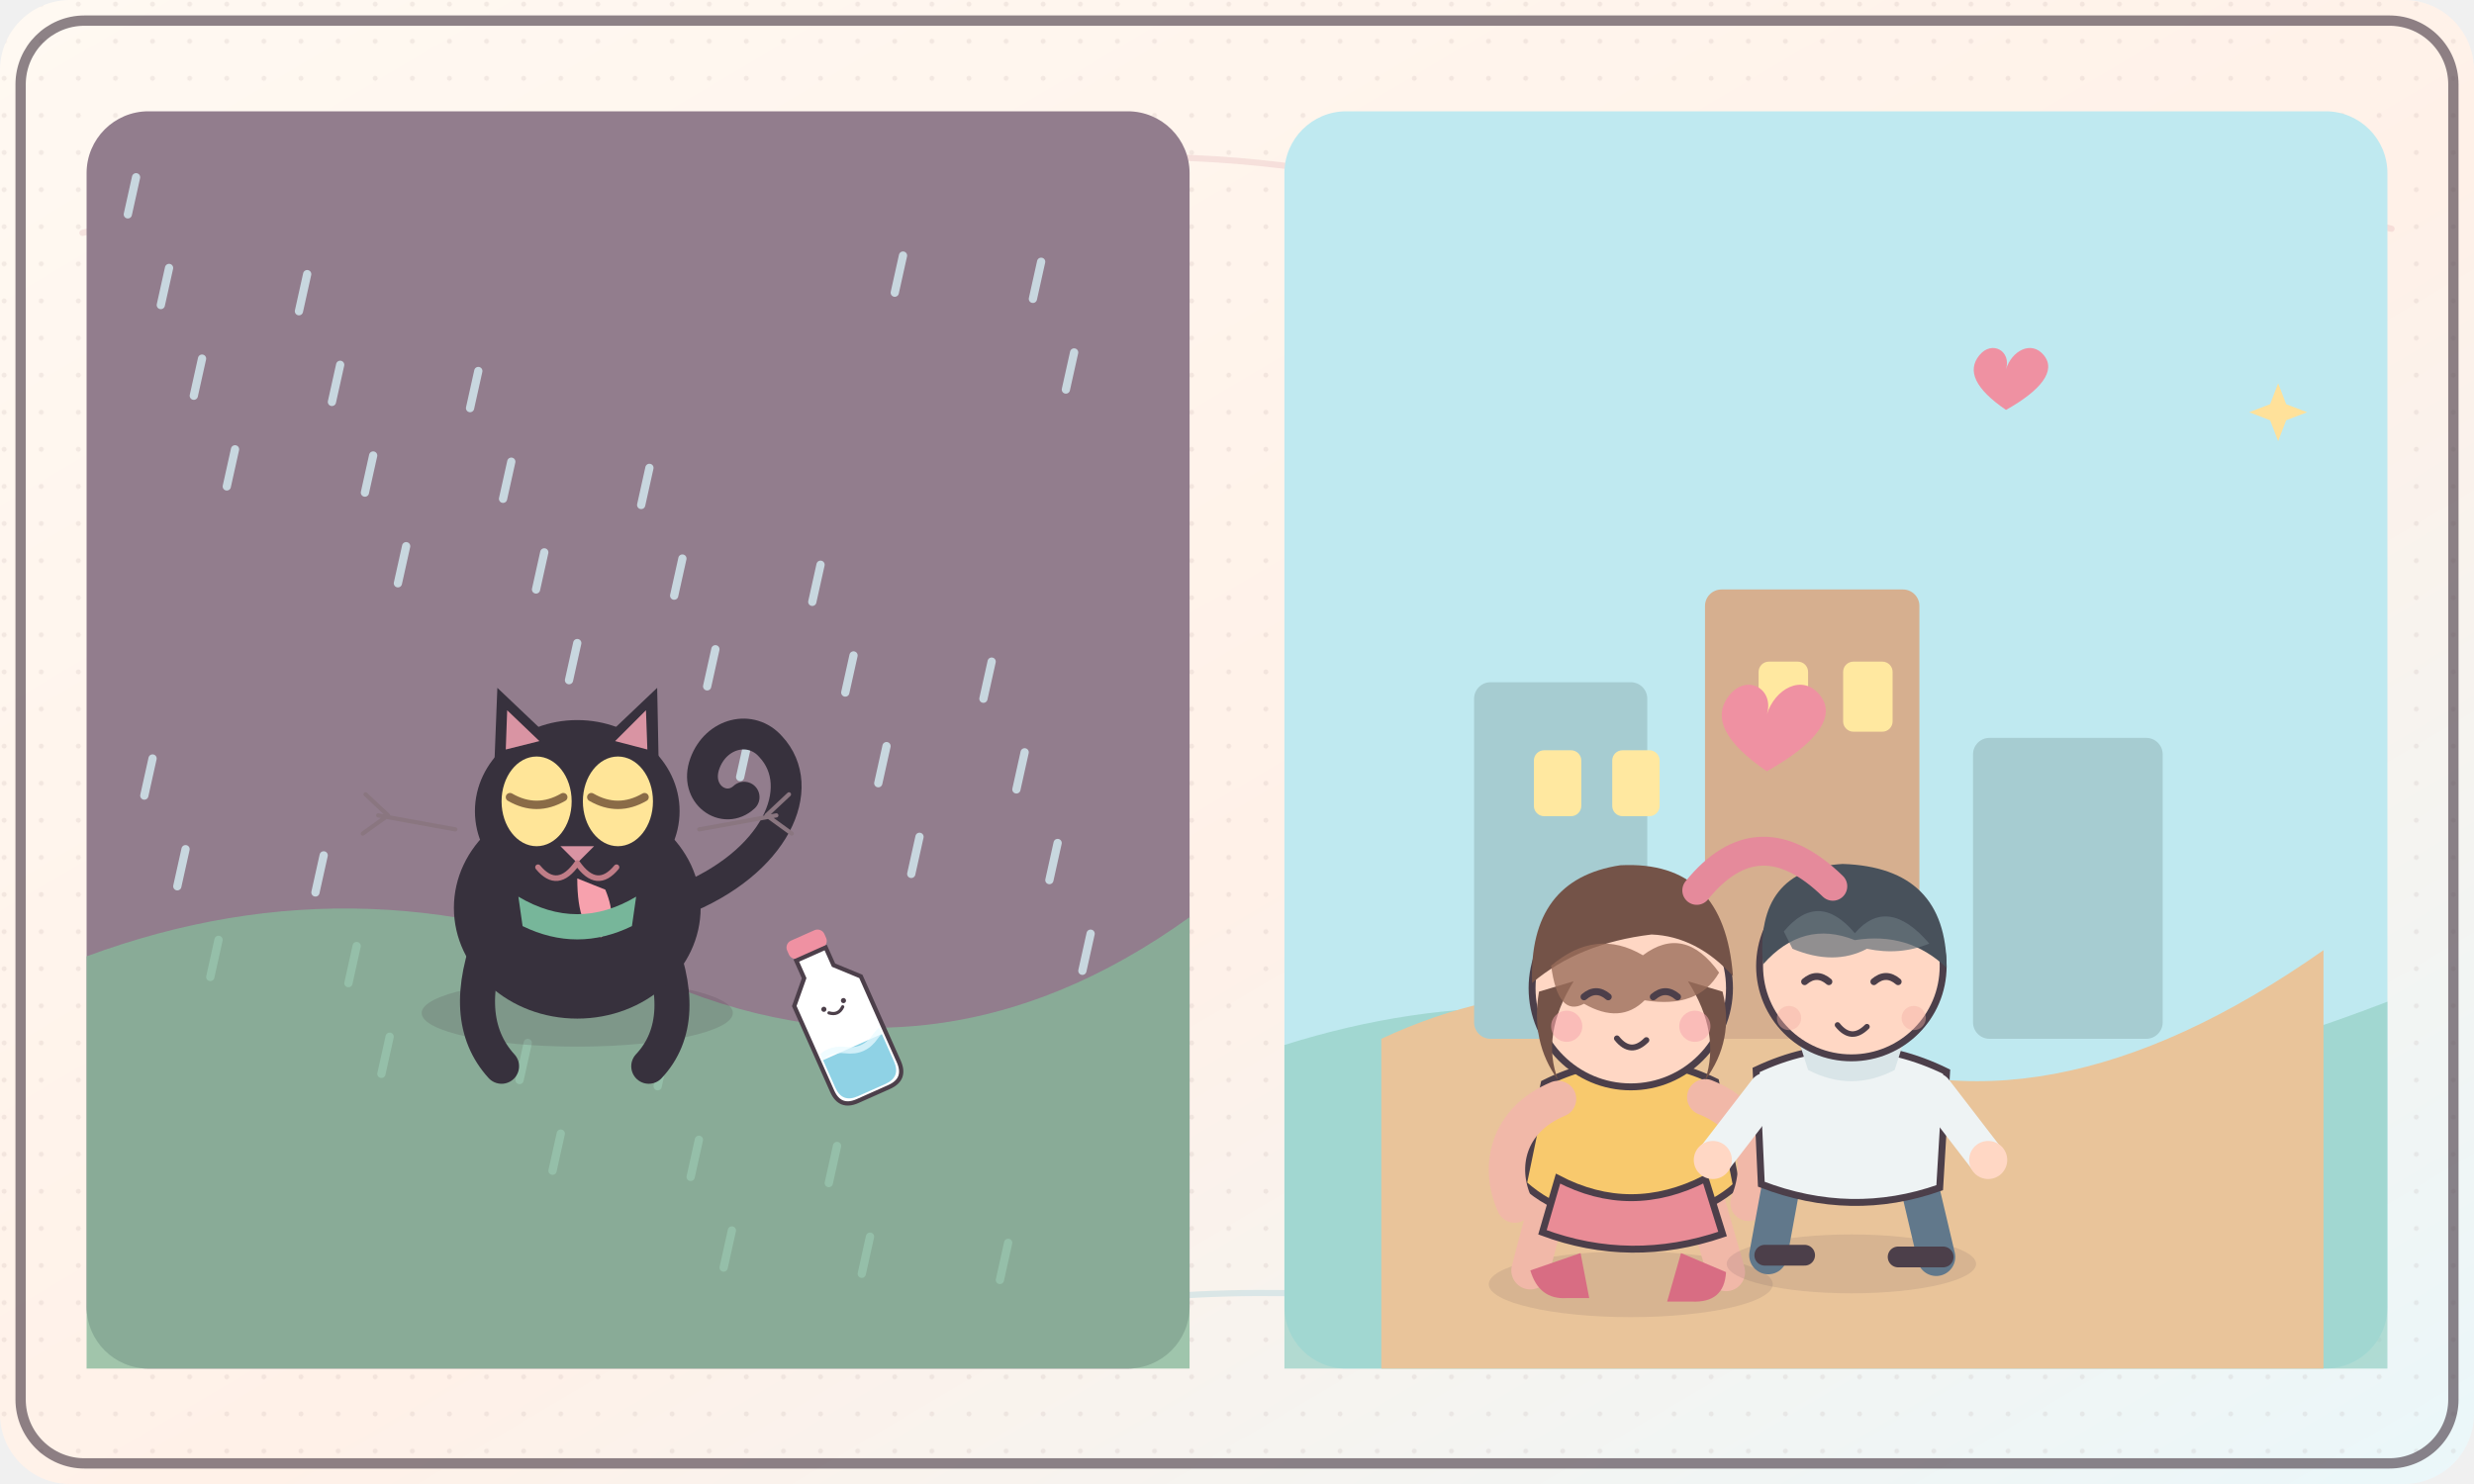
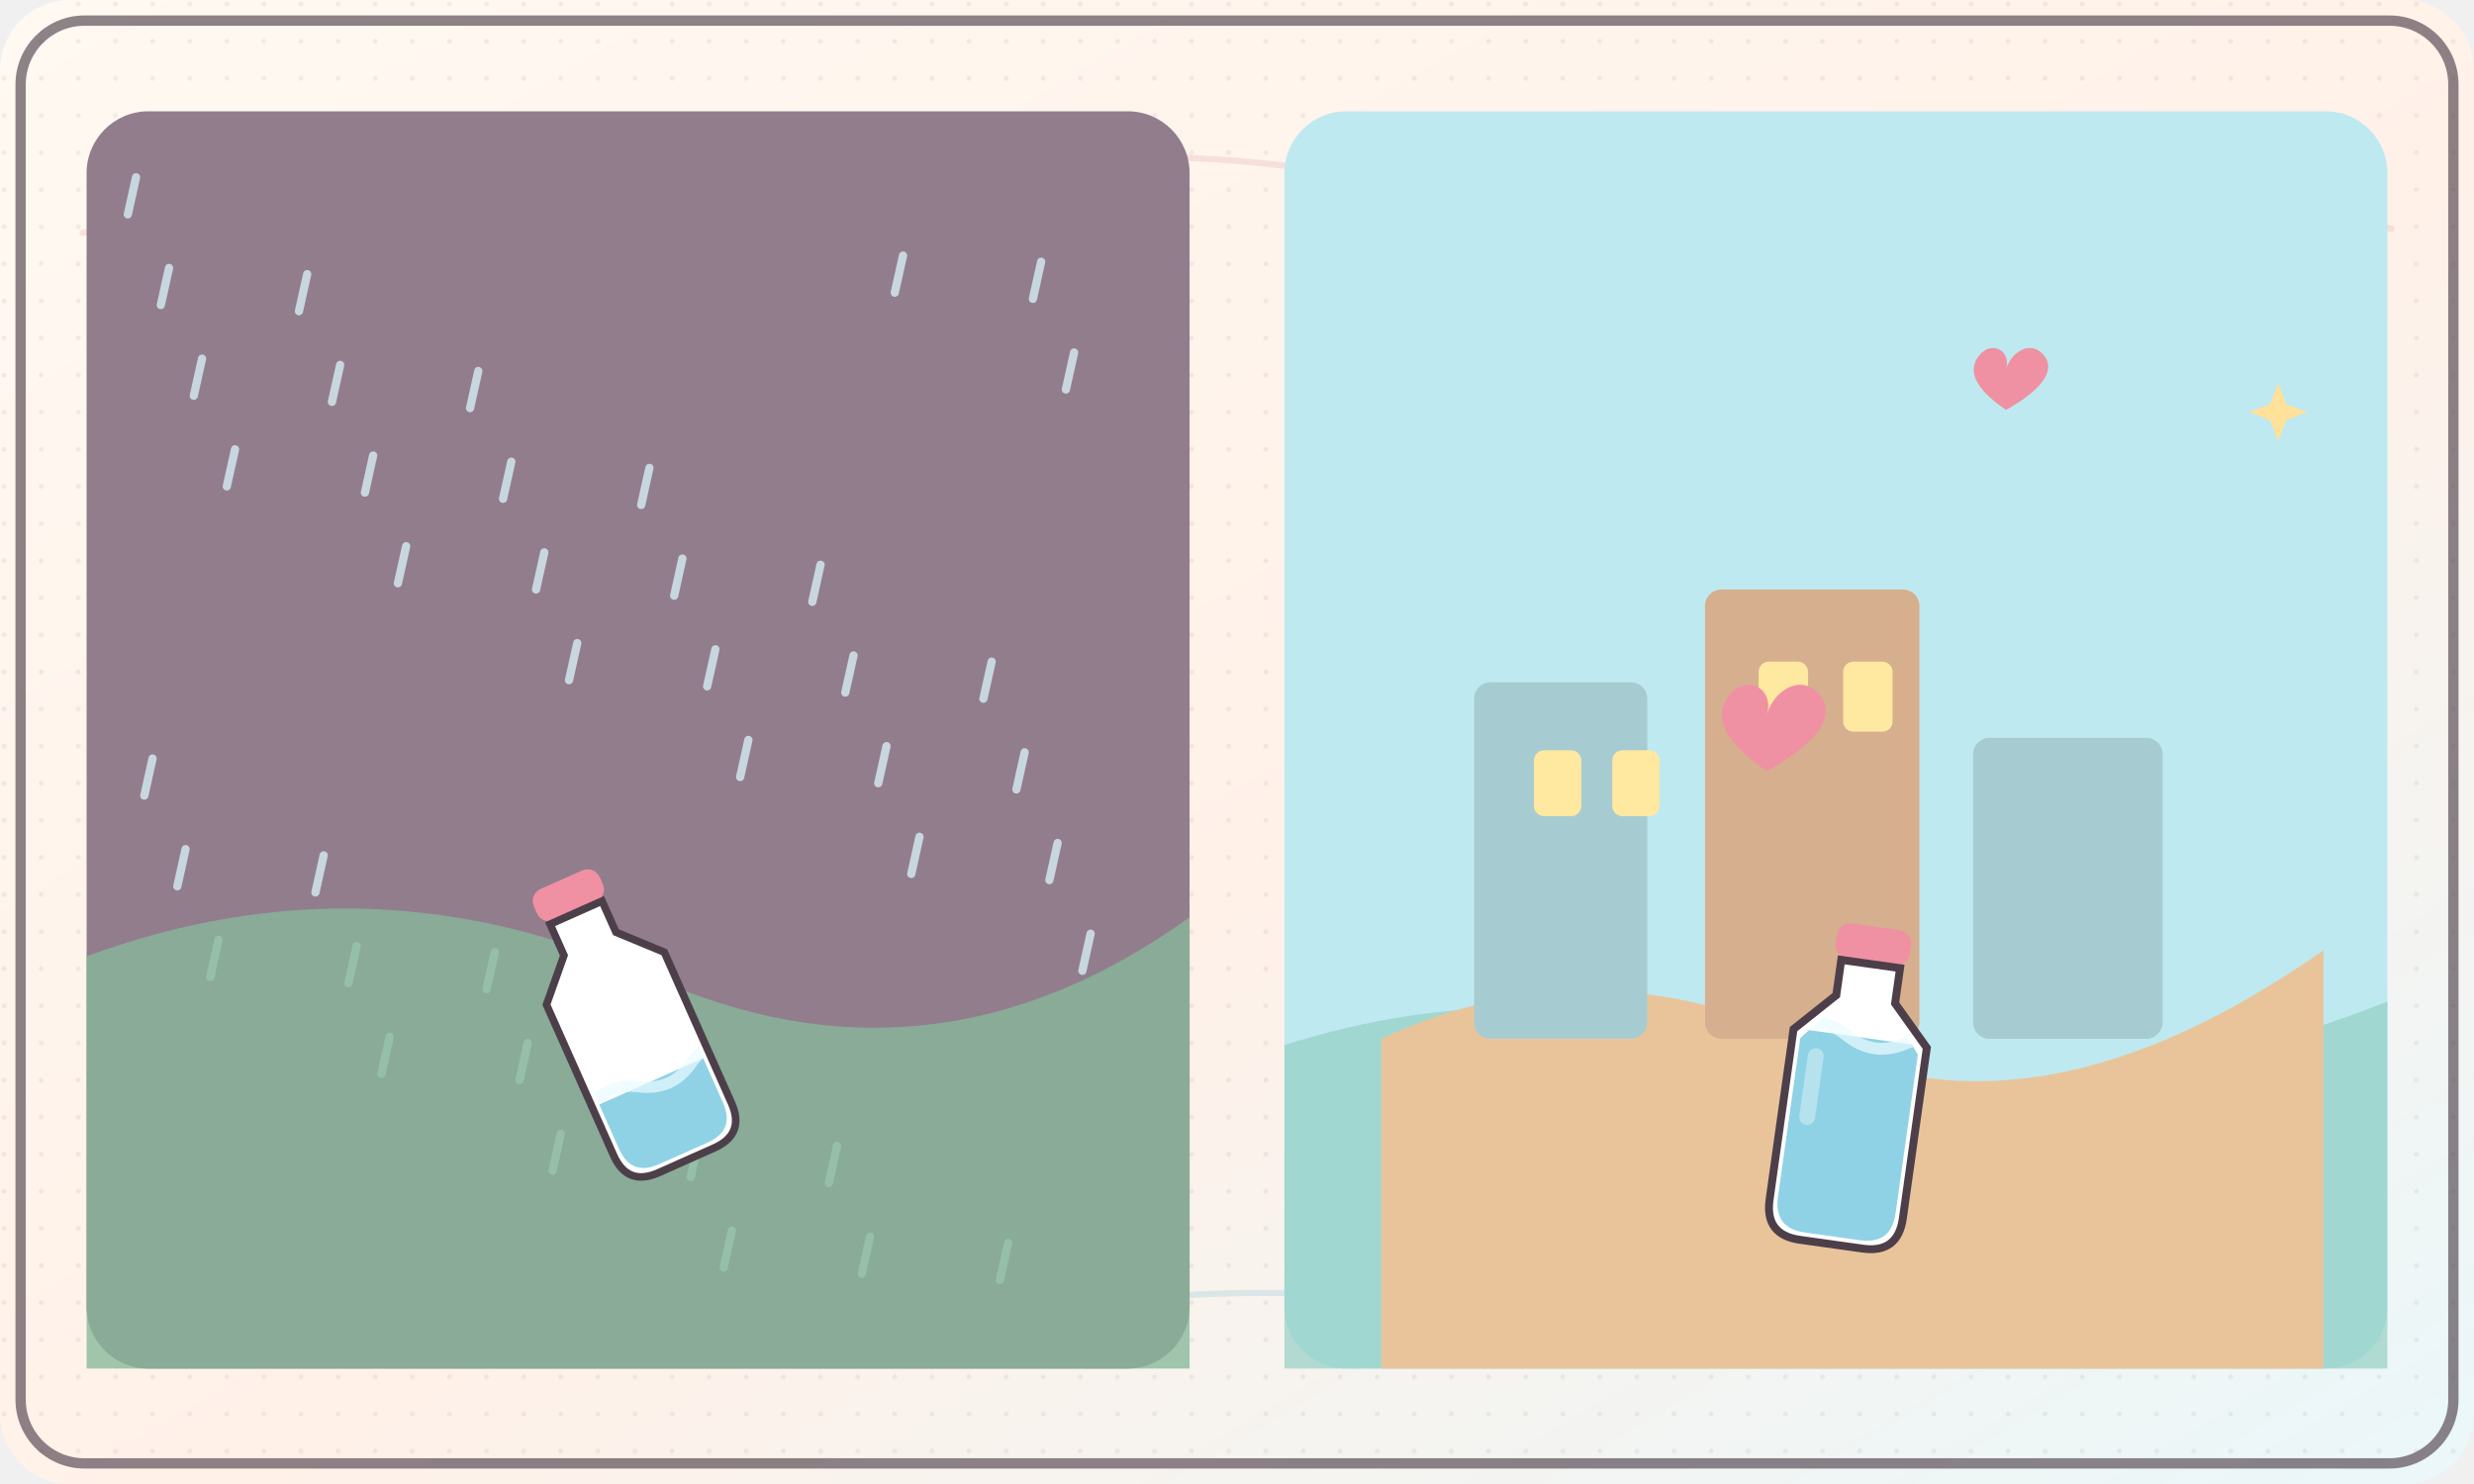
<svg xmlns="http://www.w3.org/2000/svg" width="1200" height="720" viewBox="0 0 1200 720" role="img">
  <defs>
    <linearGradient id="bg-scene-12-finale" x1="0" y1="0" x2="1" y2="1">
      <stop offset="0" stop-color="#FFF9F2" />
      <stop offset="0.55" stop-color="#FFF1E8" />
      <stop offset="1" stop-color="#EAF7FA" />
    </linearGradient>
    <linearGradient id="water-scene-12-finale" x1="0" y1="0" x2="1" y2="1">
      <stop offset="0" stop-color="#DDF7FC" />
      <stop offset="0.48" stop-color="#8FD2E5" />
      <stop offset="1" stop-color="#4E9DBA" />
    </linearGradient>
    <linearGradient id="night-scene-12-finale" x1="0" y1="0" x2="0" y2="1">
      <stop offset="0" stop-color="#354B6D" />
      <stop offset="1" stop-color="#856F89" />
    </linearGradient>
    <linearGradient id="desert-scene-12-finale" x1="0" y1="0" x2="1" y2="1">
      <stop offset="0" stop-color="#F8D8B5" />
      <stop offset="1" stop-color="#D9A978" />
    </linearGradient>
    <filter id="soft-scene-12-finale" x="-30%" y="-30%" width="160%" height="160%">
      <feGaussianBlur stdDeviation="16" />
    </filter>
    <pattern id="dots-scene-12-finale" width="18" height="18" patternUnits="userSpaceOnUse">
      <circle cx="2" cy="2" r="1.2" fill="#9D7C7D" opacity="0.12" />
    </pattern>
    <clipPath id="panelA-scene-12-finale">
      <rect x="42" y="54" width="535" height="610" rx="30" />
    </clipPath>
    <clipPath id="panelB-scene-12-finale">
      <rect x="623" y="54" width="535" height="610" rx="30" />
    </clipPath>
  </defs>
  <rect width="1200" height="720" rx="34" fill="url(#bg-scene-12-finale)" />
  <rect width="1200" height="720" rx="34" fill="url(#dots-scene-12-finale)" />
  <path d="M40 113 C185 77 268 130 383 101 C545 60 622 76 753 105 C899 137 1027 76 1160 111" fill="none" stroke="#D4959F" stroke-width="3" stroke-linecap="round" opacity="0.22" />
  <path d="M92 650 C250 618 371 669 512 637 C654 605 820 667 1100 616" fill="none" stroke="#78BCD1" stroke-width="3" stroke-linecap="round" opacity="0.24" />
  <g>
    <rect x="42" y="54" width="535" height="610" rx="30" fill="#927D8D" />
    <rect x="623" y="54" width="535" height="610" rx="30" fill="#BFE9F0" />
    <path d="M66 86 l-4 18" stroke="#DDFAFF" stroke-width="4" stroke-linecap="round" opacity="0.72" />
    <path d="M149 133 l-4 18" stroke="#DDFAFF" stroke-width="4" stroke-linecap="round" opacity="0.72" />
    <path d="M232 180 l-4 18" stroke="#DDFAFF" stroke-width="4" stroke-linecap="round" opacity="0.72" />
    <path d="M315 227 l-4 18" stroke="#DDFAFF" stroke-width="4" stroke-linecap="round" opacity="0.72" />
    <path d="M398 274 l-4 18" stroke="#DDFAFF" stroke-width="4" stroke-linecap="round" opacity="0.72" />
    <path d="M481 321 l-4 18" stroke="#DDFAFF" stroke-width="4" stroke-linecap="round" opacity="0.72" />
    <path d="M74 368 l-4 18" stroke="#DDFAFF" stroke-width="4" stroke-linecap="round" opacity="0.72" />
    <path d="M157 415 l-4 18" stroke="#DDFAFF" stroke-width="4" stroke-linecap="round" opacity="0.72" />
    <path d="M240 462 l-4 18" stroke="#DDFAFF" stroke-width="4" stroke-linecap="round" opacity="0.72" />
    <path d="M323 509 l-4 18" stroke="#DDFAFF" stroke-width="4" stroke-linecap="round" opacity="0.72" />
    <path d="M406 556 l-4 18" stroke="#DDFAFF" stroke-width="4" stroke-linecap="round" opacity="0.72" />
    <path d="M489 603 l-4 18" stroke="#DDFAFF" stroke-width="4" stroke-linecap="round" opacity="0.72" />
    <path d="M82 130 l-4 18" stroke="#DDFAFF" stroke-width="4" stroke-linecap="round" opacity="0.72" />
    <path d="M165 177 l-4 18" stroke="#DDFAFF" stroke-width="4" stroke-linecap="round" opacity="0.72" />
    <path d="M248 224 l-4 18" stroke="#DDFAFF" stroke-width="4" stroke-linecap="round" opacity="0.72" />
    <path d="M331 271 l-4 18" stroke="#DDFAFF" stroke-width="4" stroke-linecap="round" opacity="0.72" />
    <path d="M414 318 l-4 18" stroke="#DDFAFF" stroke-width="4" stroke-linecap="round" opacity="0.72" />
    <path d="M497 365 l-4 18" stroke="#DDFAFF" stroke-width="4" stroke-linecap="round" opacity="0.72" />
    <path d="M90 412 l-4 18" stroke="#DDFAFF" stroke-width="4" stroke-linecap="round" opacity="0.72" />
    <path d="M173 459 l-4 18" stroke="#DDFAFF" stroke-width="4" stroke-linecap="round" opacity="0.72" />
    <path d="M256 506 l-4 18" stroke="#DDFAFF" stroke-width="4" stroke-linecap="round" opacity="0.72" />
    <path d="M339 553 l-4 18" stroke="#DDFAFF" stroke-width="4" stroke-linecap="round" opacity="0.72" />
    <path d="M422 600 l-4 18" stroke="#DDFAFF" stroke-width="4" stroke-linecap="round" opacity="0.72" />
    <path d="M505 127 l-4 18" stroke="#DDFAFF" stroke-width="4" stroke-linecap="round" opacity="0.72" />
    <path d="M98 174 l-4 18" stroke="#DDFAFF" stroke-width="4" stroke-linecap="round" opacity="0.72" />
    <path d="M181 221 l-4 18" stroke="#DDFAFF" stroke-width="4" stroke-linecap="round" opacity="0.72" />
    <path d="M264 268 l-4 18" stroke="#DDFAFF" stroke-width="4" stroke-linecap="round" opacity="0.72" />
    <path d="M347 315 l-4 18" stroke="#DDFAFF" stroke-width="4" stroke-linecap="round" opacity="0.72" />
    <path d="M430 362 l-4 18" stroke="#DDFAFF" stroke-width="4" stroke-linecap="round" opacity="0.72" />
    <path d="M513 409 l-4 18" stroke="#DDFAFF" stroke-width="4" stroke-linecap="round" opacity="0.72" />
    <path d="M106 456 l-4 18" stroke="#DDFAFF" stroke-width="4" stroke-linecap="round" opacity="0.72" />
    <path d="M189 503 l-4 18" stroke="#DDFAFF" stroke-width="4" stroke-linecap="round" opacity="0.72" />
    <path d="M272 550 l-4 18" stroke="#DDFAFF" stroke-width="4" stroke-linecap="round" opacity="0.72" />
    <path d="M355 597 l-4 18" stroke="#DDFAFF" stroke-width="4" stroke-linecap="round" opacity="0.72" />
    <path d="M438 124 l-4 18" stroke="#DDFAFF" stroke-width="4" stroke-linecap="round" opacity="0.72" />
    <path d="M521 171 l-4 18" stroke="#DDFAFF" stroke-width="4" stroke-linecap="round" opacity="0.72" />
    <path d="M114 218 l-4 18" stroke="#DDFAFF" stroke-width="4" stroke-linecap="round" opacity="0.72" />
    <path d="M197 265 l-4 18" stroke="#DDFAFF" stroke-width="4" stroke-linecap="round" opacity="0.72" />
    <path d="M280 312 l-4 18" stroke="#DDFAFF" stroke-width="4" stroke-linecap="round" opacity="0.72" />
    <path d="M363 359 l-4 18" stroke="#DDFAFF" stroke-width="4" stroke-linecap="round" opacity="0.72" />
    <path d="M446 406 l-4 18" stroke="#DDFAFF" stroke-width="4" stroke-linecap="round" opacity="0.72" />
    <path d="M529 453 l-4 18" stroke="#DDFAFF" stroke-width="4" stroke-linecap="round" opacity="0.72" />
    <path d="M42 464 Q180 413 316 474 T577 445 V664 H42 Z" fill="#86B99A" opacity="0.78" />
-     <g transform="translate(280 416) scale(0.68 0.68)">
-       <ellipse cx="0" cy="111" rx="111" ry="24" fill="#4C3F4A" opacity="0.18" />
-       <path d="M73 31 C142 4 165 -50 138 -79 C124 -95 99 -89 91 -67 C83 -45 105 -30 119 -43" fill="none" stroke="#37313D" stroke-width="22" stroke-linecap="round" />
-       <path d="M-60 53 Q-85 115 -54 149 M55 53 Q82 116 51 149" fill="none" stroke="#37313D" stroke-width="25" stroke-linecap="round" />
-       <ellipse cx="0" cy="36" rx="88" ry="79" fill="#37313D" />
-       <ellipse cx="0" cy="-33" rx="73" ry="65" fill="#37313D" />
-       <path d="M-59 -70 L-57 -121 L-17 -83 Z M58 -70 L57 -121 L17 -83 Z" fill="#37313D" />
-       <path d="M-51 -77 L-50 -105 L-27 -83 Z M50 -77 L49 -105 L27 -83 Z" fill="#D994A3" />
-       <ellipse cx="-29" cy="-40" rx="25" ry="32" fill="#FFE598" />
-       <ellipse cx="29" cy="-40" rx="25" ry="32" fill="#FFE598" />
-       <path d="M-48 -43 Q-29 -32 -10 -43 M10 -43 Q29 -32 48 -43" fill="none" stroke="#8A6B47" stroke-width="6" stroke-linecap="round" />
-       <path d="M-12 -8 L0 4 L12 -8" fill="#D994A3" />
-       <path d="M0 4 Q-14 24 -28 7 M0 4 Q14 24 28 7" fill="none" stroke="#C07D87" stroke-width="4" stroke-linecap="round" />
-       <path d="M-87 -20 L-142 -30 M-135 -30 L-153 -17 M-135 -30 L-151 -45" stroke="#8A7680" stroke-width="3" stroke-linecap="round" />
-       <path d="M87 -20 L142 -30 M135 -30 L153 -17 M135 -30 L151 -45" stroke="#8A7680" stroke-width="3" stroke-linecap="round" />
-       <path d="M0 15 Q0 53 17 57 Q30 47 20 23 Z" fill="#F7A1AD" />
-       <path d="M-42 28 Q0 53 42 28 L39 49 Q0 68 -39 49 Z" fill="#77B69A" />
-     </g>
-     <g transform="translate(405 489) rotate(-24) scale(0.52)">
+     <g transform="translate(300 489) rotate(-24) scale(0.92)">
      <rect x="-19" y="-74" width="38" height="18" rx="7" fill="#EF91A2" />
      <path d="M-15 -55 L-15 -37 L-34 -17 L-34 70 Q-34 88 -16 88 L16 88 Q34 88 34 70 L34 -17 L15 -37 L15 -55 Z" fill="#FFFFFF" stroke="#4C3F4A" stroke-width="4" />
-       <clipPath id="bottleClip-405-489">
+       <clipPath id="bottleClip-300-489">
        <path d="M-15 -42 L-15 -31 L-30 -13 L-30 68 Q-30 84 -14 84 L14 84 Q30 84 30 68 L30 -13 L15 -31 L15 -42 Z" />
      </clipPath>
-       <g clip-path="url(#bottleClip-405-489)">
-         <rect x="-34" y="40" width="68" height="170" fill="#8FD2E5" />
-         <path d="M-36 40 Q-22 31 -7 40 T23 40 T52 40" fill="none" stroke="#EAFBFF" stroke-width="6" opacity="0.72" />
+       <g clip-path="url(#bottleClip-300-489)">
+         <rect x="-34" y="42.4" width="68" height="170" fill="#8FD2E5" />
+         <path d="M-36 42.4 Q-22 33.4 -7 42.4 T23 42.4 T52 42.4" fill="none" stroke="#EAFBFF" stroke-width="6" opacity="0.72" />
      </g>
-       <path d="M-7 2 Q0 8 7 2" fill="none" stroke="#4C3F4A" stroke-width="3" stroke-linecap="round" />
-       <circle cx="-10" cy="-3" r="2.4" fill="#4C3F4A" />
-       <circle cx="10" cy="-3" r="2.4" fill="#4C3F4A" />
      <rect x="-25" y="-9" width="8" height="39" rx="4" fill="#FFFFFF" opacity="0.35" />
    </g>
    <path d="M623 507 Q747 468 859 513 T1158 486 V664 H623 Z" fill="#93CFC3" opacity="0.68" />
    <path d="M670 504 Q773 456 881 507 T1127 461 V664 H670 Z" fill="#E9C49A" />
    <rect x="715" y="331" width="84" height="173" rx="8" fill="#A6CCD1" />
    <rect x="827" y="286" width="104" height="218" rx="8" fill="#D6AF8F" />
    <rect x="957" y="358" width="92" height="146" rx="8" fill="#A6CCD1" />
    <rect x="744" y="364" width="23" height="32" rx="5" fill="#FFE8A0" />
    <rect x="782" y="364" width="23" height="32" rx="5" fill="#FFE8A0" />
    <rect x="853" y="321" width="24" height="34" rx="5" fill="#FFE8A0" />
    <rect x="894" y="321" width="24" height="34" rx="5" fill="#FFE8A0" />
-     <g transform="translate(791 508) scale(0.84 0.84)">
-       <ellipse cx="0" cy="137" rx="82" ry="19" fill="#4C3F4A" opacity="0.12" />
-       <path d="M-39 57 L-58 129" stroke="#F1B8A8" stroke-width="22" stroke-linecap="round" />
-       <path d="M34 57 L55 130" stroke="#F1B8A8" stroke-width="22" stroke-linecap="round" />
-       <path d="M-58 129 Q-53 146 -37 145 L-24 145 L-29 119 Z" fill="#D86D83" />
-       <path d="M55 130 Q54 148 35 147 L21 147 L29 119 Z" fill="#D86D83" />
-       <path d="M-50 21 Q0 -4 49 20 L61 80 Q35 103 0 94 Q-34 104 -62 79 Z" fill="#F8C96D" stroke="#4C3F4A" stroke-width="4" />
-       <path d="M-42 76 Q0 98 43 76 L53 108 Q0 126 -51 107 Z" fill="#E98C96" stroke="#4C3F4A" stroke-width="4" />
-       <path d="M-42 30 C-71 42 -77 69 -67 91" fill="none" stroke="#F1B8A8" stroke-width="21" stroke-linecap="round" />
-       <path d="M43 29 C71 40 78 65 68 90" fill="none" stroke="#F1B8A8" stroke-width="21" stroke-linecap="round" />
-       <circle cx="0" cy="-34" r="57" fill="#FFD7C4" stroke="#4C3F4A" stroke-width="4" />
-       <path d="M-57 -37 Q-59 -97 -6 -105 Q54 -108 59 -41 Q38 -64 12 -65 Q-30 -60 -57 -37 Z" fill="#745348" />
-       <path d="M-53 -32 Q-58 -3 -42 19 Q-52 -7 -33 -38 Z" fill="#745348" />
-       <path d="M53 -32 Q60 -4 43 19 Q52 -8 33 -38 Z" fill="#745348" />
-       <path d="M-46 -47 Q-20 -69 7 -53 Q31 -71 51 -43 Q39 -22 8 -27 Q-6 -13 -27 -25 Q-42 -17 -46 -47 Z" fill="#9A6D5A" opacity="0.78" />
-       <path d="M-27 -29 Q-20 -35 -13 -29" fill="none" stroke="#4C3F4A" stroke-width="4" stroke-linecap="round" />
-       <path d="M13 -29 Q20 -35 27 -29" fill="none" stroke="#4C3F4A" stroke-width="4" stroke-linecap="round" />
-       <circle cx="-37" cy="-12" r="9" fill="#F6A6AE" opacity="0.55" />
-       <circle cx="37" cy="-12" r="9" fill="#F6A6AE" opacity="0.55" />
-       <path d="M-8 -5 Q0 5 9 -4" fill="none" stroke="#4C3F4A" stroke-width="3.4" stroke-linecap="round" />
+     <g transform="translate(900 520) rotate(8) scale(0.96)">
+       <rect x="-19" y="-74" width="38" height="18" rx="7" fill="#EF91A2" />
+       <path d="M-15 -55 L-15 -37 L-34 -17 L-34 70 Q-34 88 -16 88 L16 88 Q34 88 34 70 L34 -17 L15 -37 L15 -55 Z" fill="#FFFFFF" stroke="#4C3F4A" stroke-width="4" />
+       <clipPath id="bottleClip-900-520">
+         <path d="M-15 -42 L-15 -31 L-30 -13 L-30 68 Q-30 84 -14 84 L14 84 Q30 84 30 68 L30 -13 L15 -31 L15 -42 Z" />
+       </clipPath>
+       <g clip-path="url(#bottleClip-900-520)">
+         <rect x="-34" y="-17.6" width="68" height="170" fill="#8FD2E5" />
+         <path d="M-36 -17.6 Q-22 -26.6 -7 -17.6 T23 -17.6 T52 -17.6" fill="none" stroke="#EAFBFF" stroke-width="6" opacity="0.72" />
+       </g>
+       <rect x="-25" y="-9" width="8" height="39" rx="4" fill="#FFFFFF" opacity="0.35" />
    </g>
-     <g transform="translate(898 504) scale(0.84 0.84)">
-       <ellipse cx="0" cy="130" rx="72" ry="17" fill="#4C3F4A" opacity="0.12" />
-       <path d="M-35 54 L-48 125" stroke="#61788B" stroke-width="22" stroke-linecap="round" />
-       <path d="M32 54 L49 126" stroke="#61788B" stroke-width="22" stroke-linecap="round" />
-       <path d="M-50 125 L-27 125 M27 126 L53 126" stroke="#4C3F4A" stroke-width="12" stroke-linecap="round" />
-       <path d="M-55 18 Q0 -8 55 19 L51 86 Q0 104 -52 84 Z" fill="#EEF3F4" stroke="#4C3F4A" stroke-width="4" />
-       <path d="M-32 -4 Q0 13 32 -4 L25 18 Q0 31 -25 18 Z" fill="#D9E5E8" />
-       <path d="M-49 30 L-79 69 M48 30 L78 69" stroke="#EEF3F4" stroke-width="21" stroke-linecap="round" />
-       <circle cx="-80" cy="70" r="11" fill="#FFD7C4" />
-       <circle cx="79" cy="70" r="11" fill="#FFD7C4" />
-       <circle cx="0" cy="-42" r="53" fill="#FFD7C4" stroke="#4C3F4A" stroke-width="4" />
-       <path d="M-51 -43 Q-56 -98 -5 -101 Q55 -99 55 -41 Q33 -62 2 -57 Q-28 -69 -51 -43 Z" fill="#48515B" />
-       <path d="M-39 -62 Q-19 -86 2 -61 Q21 -83 45 -55 Q28 -48 9 -52 Q-10 -42 -34 -52 Z" fill="#66737C" opacity="0.72" />
-       <path d="M-27 -33 Q-20 -39 -13 -33 M13 -33 Q20 -39 27 -33" fill="none" stroke="#4C3F4A" stroke-width="4" stroke-linecap="round" />
-       <path d="M-8 -8 Q0 2 9 -7" fill="none" stroke="#4C3F4A" stroke-width="3.2" stroke-linecap="round" />
-       <circle cx="-36" cy="-12" r="7" fill="#F2AFA4" opacity="0.42" />
-       <circle cx="36" cy="-12" r="7" fill="#F2AFA4" opacity="0.42" />
-     </g>
-     <path d="M823 432 Q853 395 889 430" fill="none" stroke="#E58A9B" stroke-width="14" stroke-linecap="round" />
    <path d="M0 16 C-22 1 -28 -12 -19 -23 C-10 -34 4 -26 0 -13 C4 -26 18 -34 27 -23 C36 -12 25 2 0 16 Z" transform="translate(857 359) scale(0.95)" fill="#EF91A2" />
    <path d="M0 16 C-22 1 -28 -12 -19 -23 C-10 -34 4 -26 0 -13 C4 -26 18 -34 27 -23 C36 -12 25 2 0 16 Z" transform="translate(973 188) scale(0.68)" fill="#EF91A2" />
    <path d="M0 -18 L5 -5 L18 0 L5 5 L0 18 L-5 5 L-18 0 L-5 -5 Z" transform="translate(1105 200) scale(0.78)" fill="#FFE19A" />
  </g>
  <rect x="10" y="10" width="1180" height="700" rx="31" fill="none" stroke="#4C3F4A" stroke-width="5" opacity="0.64" />
</svg>
